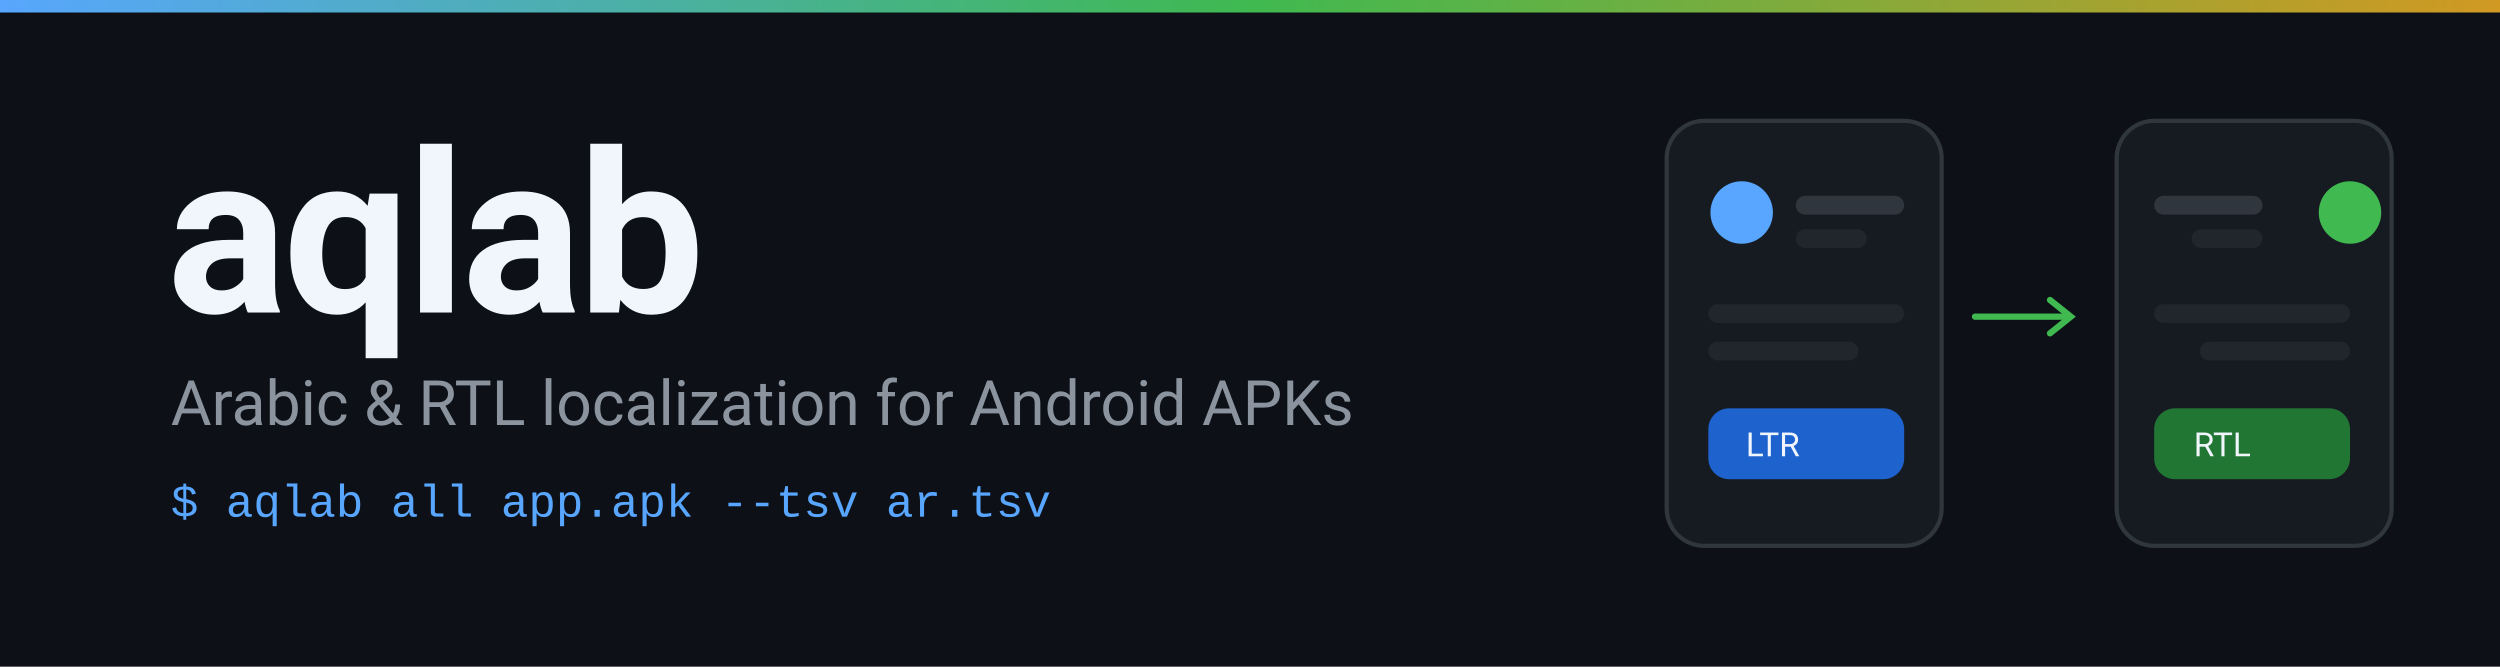
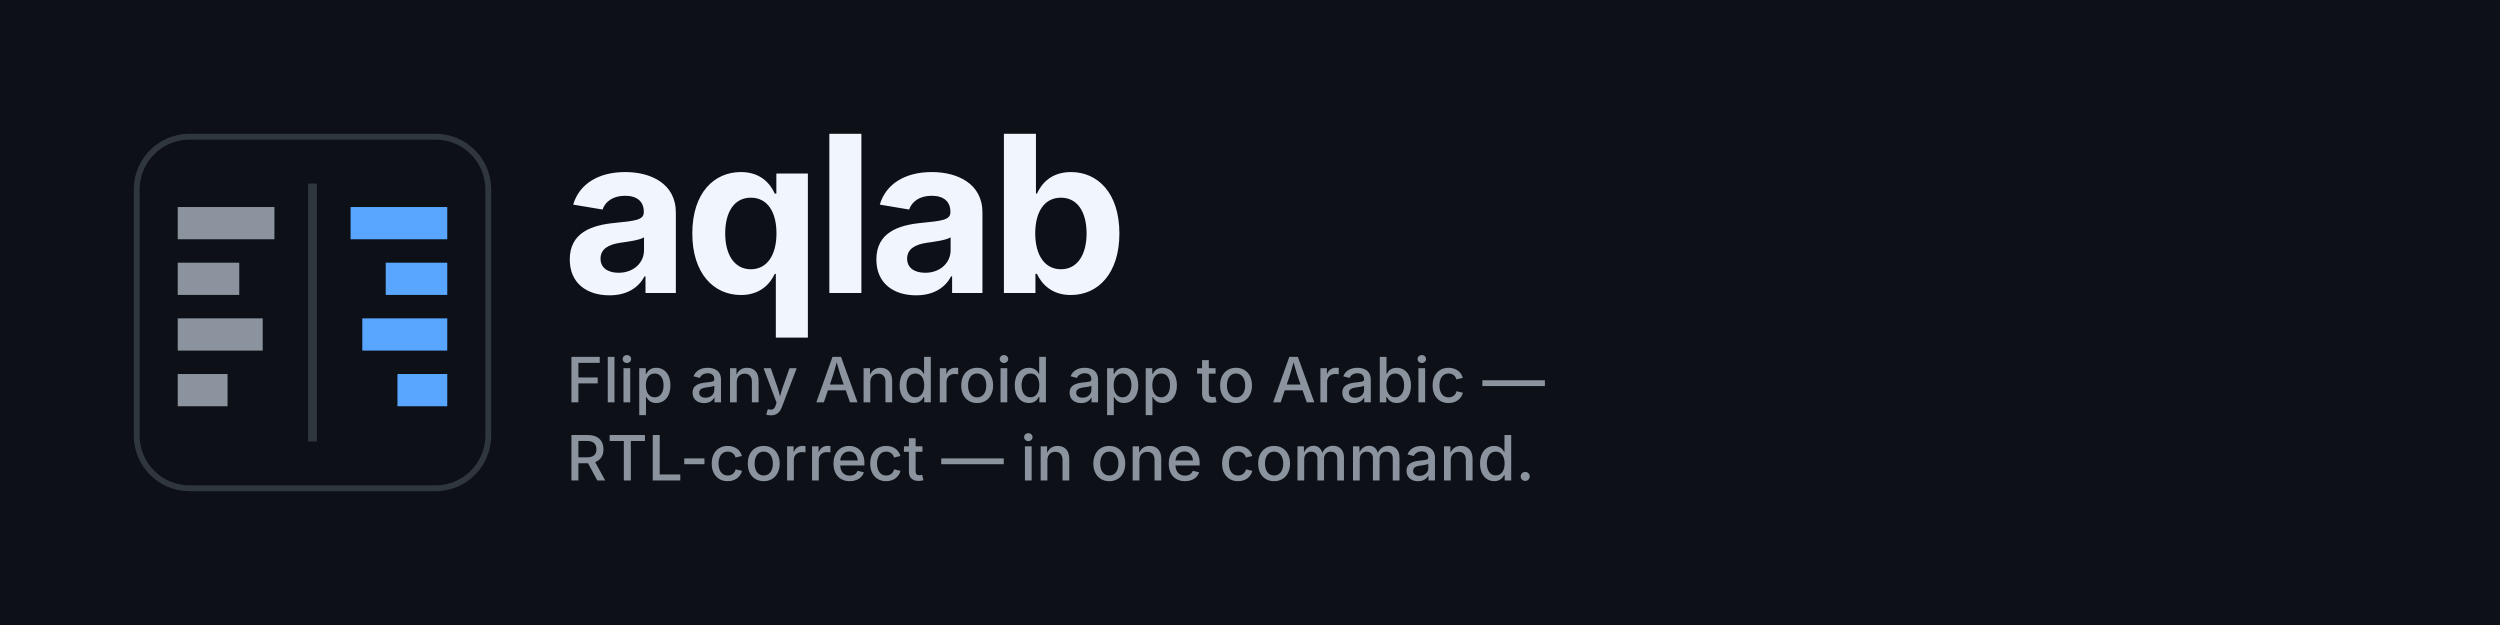
- <svg xmlns="http://www.w3.org/2000/svg" width="1200" height="320" viewBox="0 0 1200 320" role="img" aria-label="aqlab — Arabic and RTL localization for Android APKs">
-   <defs>
-     <linearGradient id="accent" x1="0" y1="0" x2="1" y2="0">
-       <stop offset="0" stop-color="#58a6ff" />
-       <stop offset="0.5" stop-color="#3fb950" />
-       <stop offset="1" stop-color="#d29922" />
-     </linearGradient>
-   </defs>
-   <rect width="1200" height="320" fill="#0d1117" />
-   <rect width="1200" height="6" fill="url(#accent)" />
-   <text x="80" y="150" font-family="ui-sans-serif, -apple-system, 'Segoe UI', Roboto, Helvetica, Arial, sans-serif" font-size="108" font-weight="700" fill="#f0f6fc" letter-spacing="-2">aqlab</text>
-   <text x="82" y="204" font-family="ui-sans-serif, -apple-system, 'Segoe UI', Roboto, Helvetica, Arial, sans-serif" font-size="30" fill="#8b949e">Arabic &amp; RTL localization for Android APKs</text>
-   <text x="82" y="248" font-family="ui-monospace, SFMono-Regular, Consolas, 'Liberation Mono', monospace" font-size="22" fill="#58a6ff">$ aqlab all app.apk --tsv ar.tsv</text>
-   <rect x="800" y="58" width="132" height="204" rx="18" fill="#161b22" stroke="#30363d" stroke-width="2" />
-   <circle cx="836" cy="102" r="15" fill="#58a6ff" />
-   <rect x="862" y="94" width="52" height="9" rx="4.5" fill="#30363d" />
-   <rect x="862" y="110" width="34" height="9" rx="4.5" fill="#21262d" />
-   <rect x="820" y="146" width="94" height="9" rx="4.5" fill="#21262d" />
-   <rect x="820" y="164" width="72" height="9" rx="4.5" fill="#21262d" />
-   <rect x="820" y="196" width="94" height="34" rx="10" fill="#1f6feb" opacity="0.85" />
-   <text x="838" y="219" font-family="ui-sans-serif, -apple-system, 'Segoe UI', Roboto, sans-serif" font-size="16" fill="#f0f6fc">LTR</text>
-   <g stroke="#3fb950" stroke-width="3" stroke-linecap="round" fill="none">
-     <path d="M948 152 h44" />
-     <path d="M984 144 l10 8 -10 8" />
+ <svg xmlns="http://www.w3.org/2000/svg" width="1280" height="320" viewBox="0 0 1280 320" role="img" aria-label="aqlab — Flip any Android app to Arabic, RTL-correct, in one command.">
+   <rect width="1280" height="320" fill="#0d1117" />
+   <g transform="translate(64 64) scale(0.375)">
+     <rect x="16" y="16" width="480" height="480" rx="72" fill="#0d1117" stroke="#30363d" stroke-width="8" />
+     <rect x="250" y="80" width="12" height="352" fill="#30363d" />
+     <g fill="#8b949e">
+       <rect x="72" y="112" width="132" height="44" />
+       <rect x="72" y="188" width="84" height="44" />
+       <rect x="72" y="264" width="116" height="44" />
+       <rect x="72" y="340" width="68" height="44" />
+     </g>
+     <g fill="#58a6ff">
+       <rect x="308" y="112" width="132" height="44" />
+       <rect x="356" y="188" width="84" height="44" />
+       <rect x="324" y="264" width="116" height="44" />
+       <rect x="372" y="340" width="68" height="44" />
+     </g>
  </g>
-   <rect x="1016" y="58" width="132" height="204" rx="18" fill="#161b22" stroke="#30363d" stroke-width="2" />
-   <circle cx="1128" cy="102" r="15" fill="#3fb950" />
-   <rect x="1034" y="94" width="52" height="9" rx="4.5" fill="#30363d" />
-   <rect x="1052" y="110" width="34" height="9" rx="4.5" fill="#21262d" />
-   <rect x="1034" y="146" width="94" height="9" rx="4.5" fill="#21262d" />
-   <rect x="1056" y="164" width="72" height="9" rx="4.5" fill="#21262d" />
-   <rect x="1034" y="196" width="94" height="34" rx="10" fill="#238636" opacity="0.85" />
-   <text x="1053" y="219" font-family="ui-sans-serif, -apple-system, 'Segoe UI', Roboto, sans-serif" font-size="16" fill="#f0f6fc">RTL</text>
+   <g font-family="Inter, 'SF Pro Display', system-ui, -apple-system, 'Segoe UI', sans-serif">
+     <text x="288" y="150" font-size="112" font-weight="700" letter-spacing="-3" fill="#f0f6fc">aqlab</text>
+     <text x="290" y="206" font-size="32" font-weight="500" fill="#8b949e">Flip any Android app to Arabic —</text>
+     <text x="290" y="246" font-size="32" font-weight="500" fill="#8b949e">RTL-correct — in one command.</text>
+   </g>
</svg>
